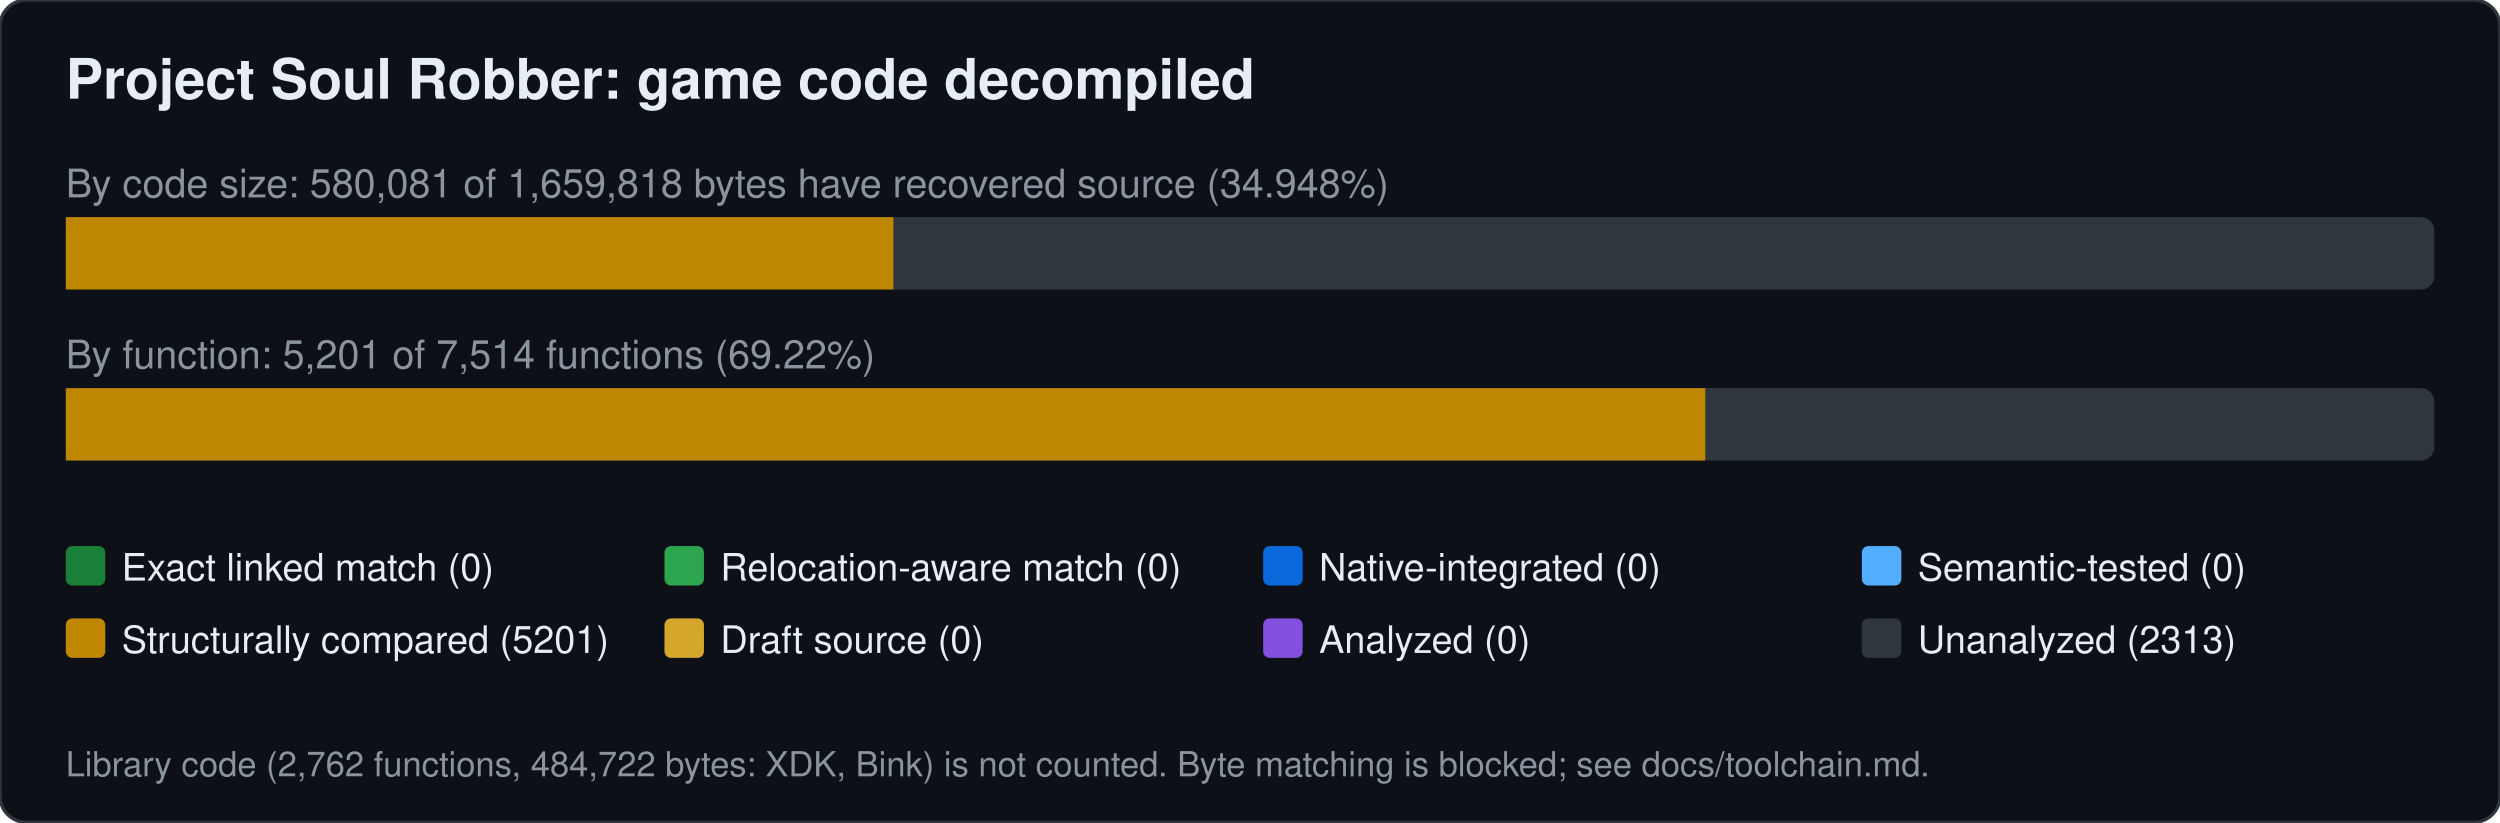
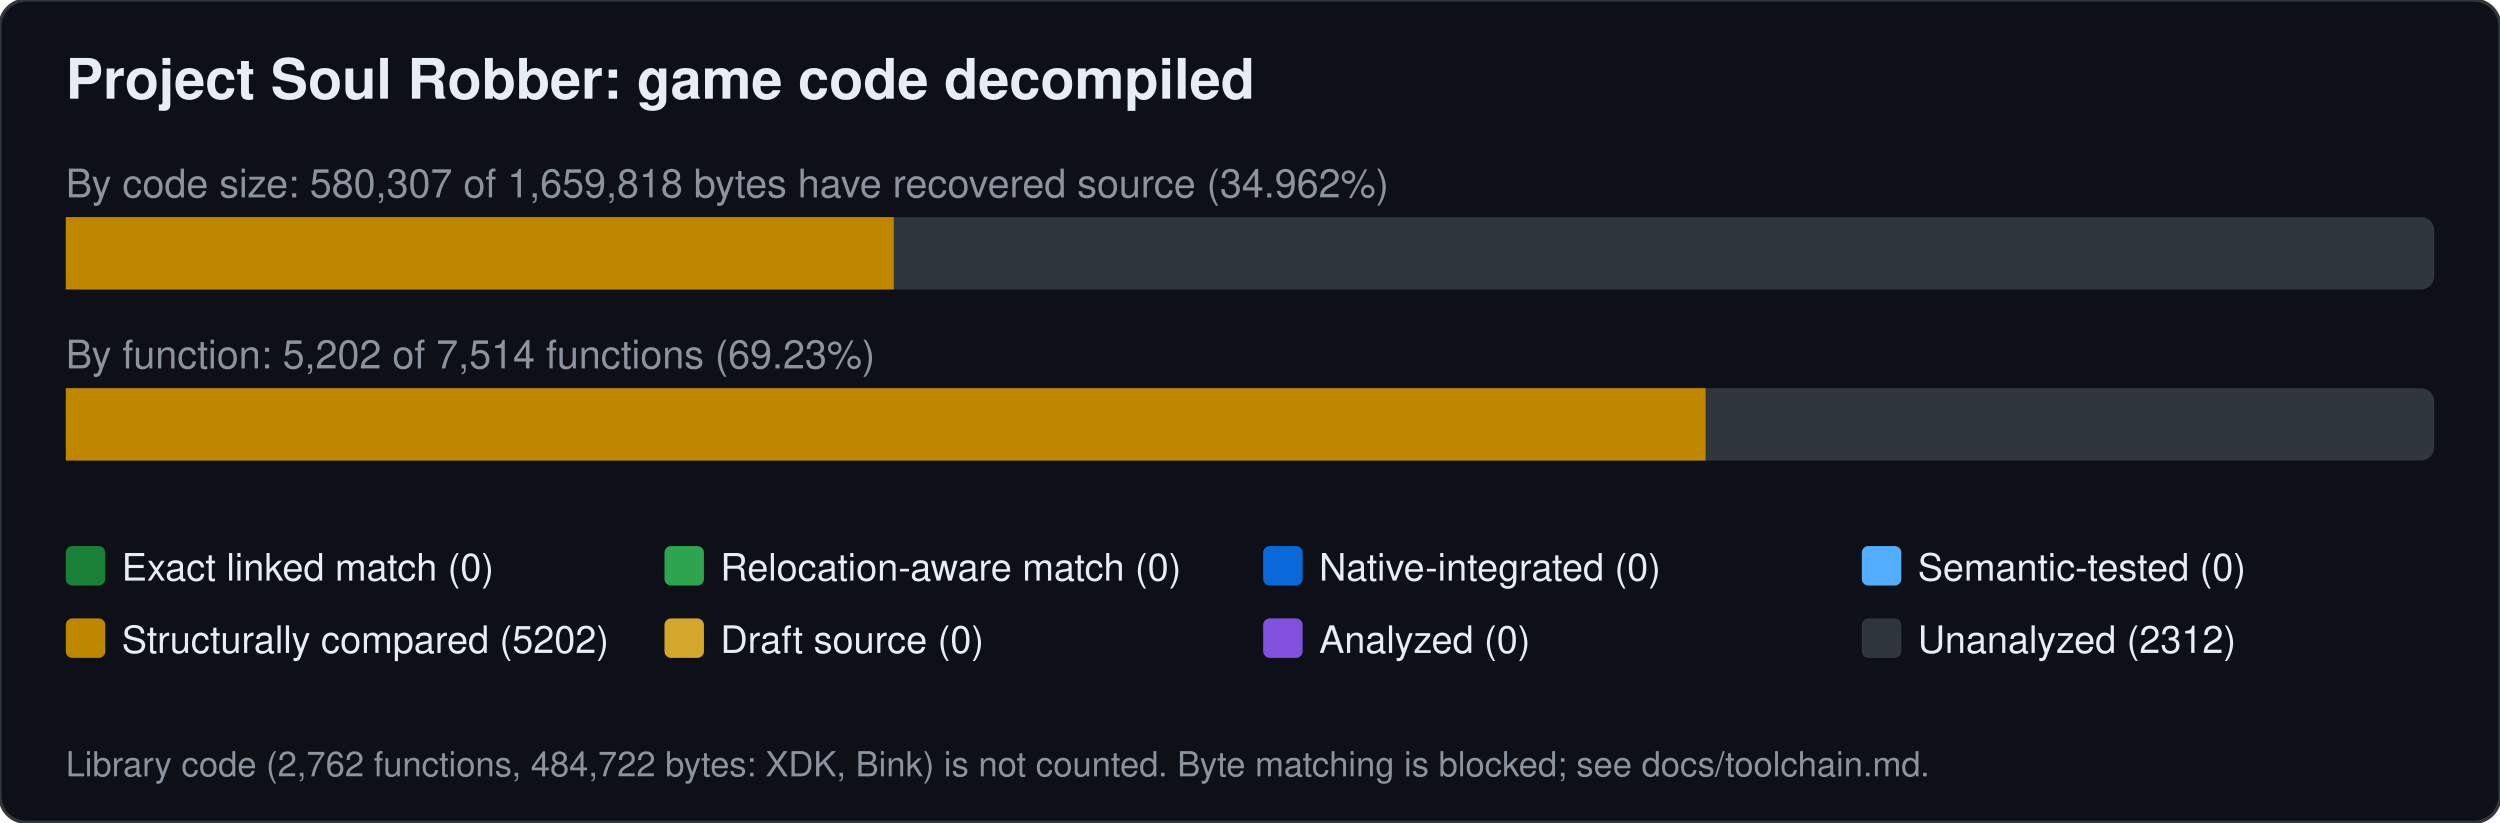
<svg xmlns="http://www.w3.org/2000/svg" width="760" height="250" viewBox="0 0 760 250" font-family="Segoe UI,Helvetica,Arial,sans-serif">
  <rect width="760" height="250" rx="8" fill="#0d1117" stroke="#30363d" />
  <text x="20" y="30" font-size="17" font-weight="600" fill="#e6edf3">Project Soul Robber: game code decompiled</text>
-   <text x="20" y="60" font-size="12" fill="#8b949e">By code size: 580,081 of 1,659,818 bytes have recovered source (34.948%)</text>
+   <text x="20" y="60" font-size="12" fill="#8b949e">By code size: 580,307 of 1,659,818 bytes have recovered source (34.962%)</text>
  <rect x="20" y="66" width="720" height="22" rx="4" fill="#30363d" />
-   <rect x="20.0" y="66" width="251.6" height="22" fill="#bf8700" />
-   <text x="20" y="112" font-size="12" fill="#8b949e">By function: 5,201 of 7,514 functions (69.22%)</text>
+   <rect x="20.0" y="66" width="251.7" height="22" fill="#bf8700" />
+   <text x="20" y="112" font-size="12" fill="#8b949e">By function: 5,202 of 7,514 functions (69.23%)</text>
  <rect x="20" y="118" width="720" height="22" rx="4" fill="#30363d" />
-   <rect x="20.0" y="118" width="498.4" height="22" fill="#bf8700" />
+   <rect x="20.0" y="118" width="498.5" height="22" fill="#bf8700" />
  <rect x="20" y="166" width="12" height="12" rx="2" fill="#1a7f37" />
  <text x="37" y="176.5" font-size="11.5" fill="#e6edf3">Exact linked match (0)</text>
  <rect x="202" y="166" width="12" height="12" rx="2" fill="#2da44e" />
  <text x="219" y="176.5" font-size="11.5" fill="#e6edf3">Relocation-aware match (0)</text>
  <rect x="384" y="166" width="12" height="12" rx="2" fill="#0969da" />
  <text x="401" y="176.5" font-size="11.5" fill="#e6edf3">Native-integrated (0)</text>
  <rect x="566" y="166" width="12" height="12" rx="2" fill="#54aeff" />
  <text x="583" y="176.5" font-size="11.5" fill="#e6edf3">Semantic-tested (0)</text>
  <rect x="20" y="188" width="12" height="12" rx="2" fill="#bf8700" />
-   <text x="37" y="198.5" font-size="11.5" fill="#e6edf3">Structurally compared (5201)</text>
+   <text x="37" y="198.5" font-size="11.5" fill="#e6edf3">Structurally compared (5202)</text>
  <rect x="202" y="188" width="12" height="12" rx="2" fill="#d4a72c" />
  <text x="219" y="198.5" font-size="11.5" fill="#e6edf3">Draft source (0)</text>
  <rect x="384" y="188" width="12" height="12" rx="2" fill="#8250df" />
  <text x="401" y="198.5" font-size="11.5" fill="#e6edf3">Analyzed (0)</text>
  <rect x="566" y="188" width="12" height="12" rx="2" fill="#30363d" />
-   <text x="583" y="198.5" font-size="11.5" fill="#e6edf3">Unanalyzed (2313)</text>
+   <text x="583" y="198.5" font-size="11.5" fill="#e6edf3">Unanalyzed (2312)</text>
  <text x="20" y="236" font-size="10.5" fill="#8b949e">Library code (2,762 functions, 484,722 bytes: XDK, Bink) is not counted. Byte matching is blocked; see docs/toolchain.md.</text>
</svg>
